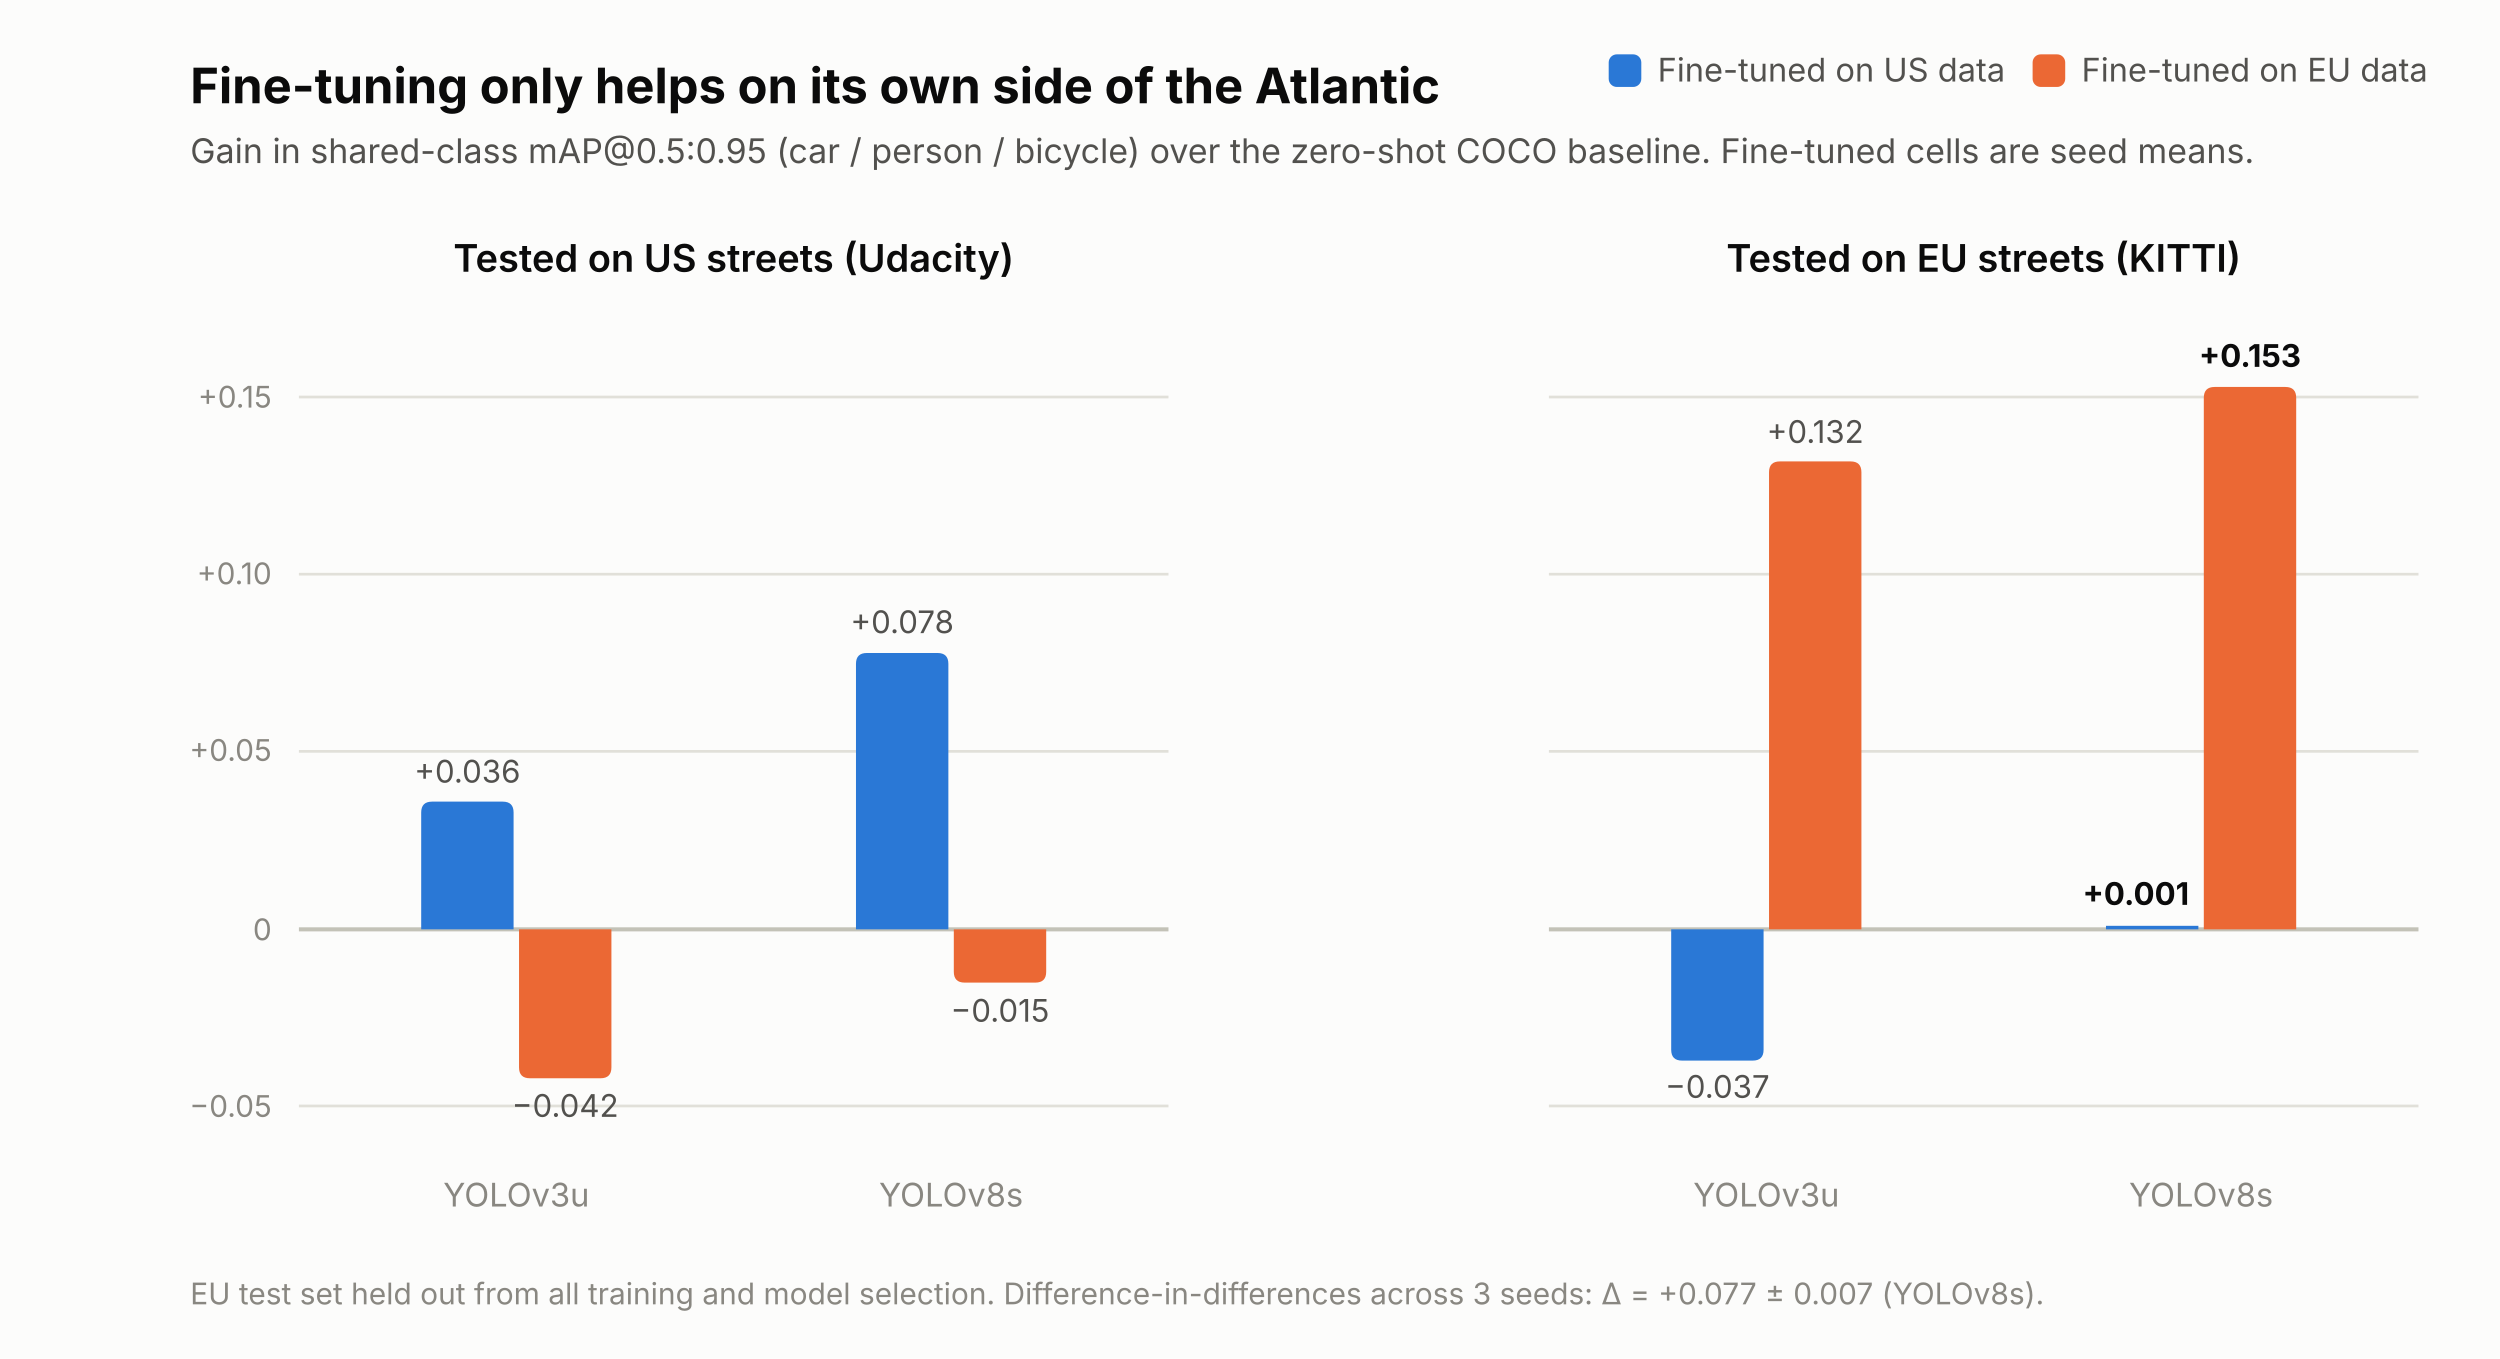
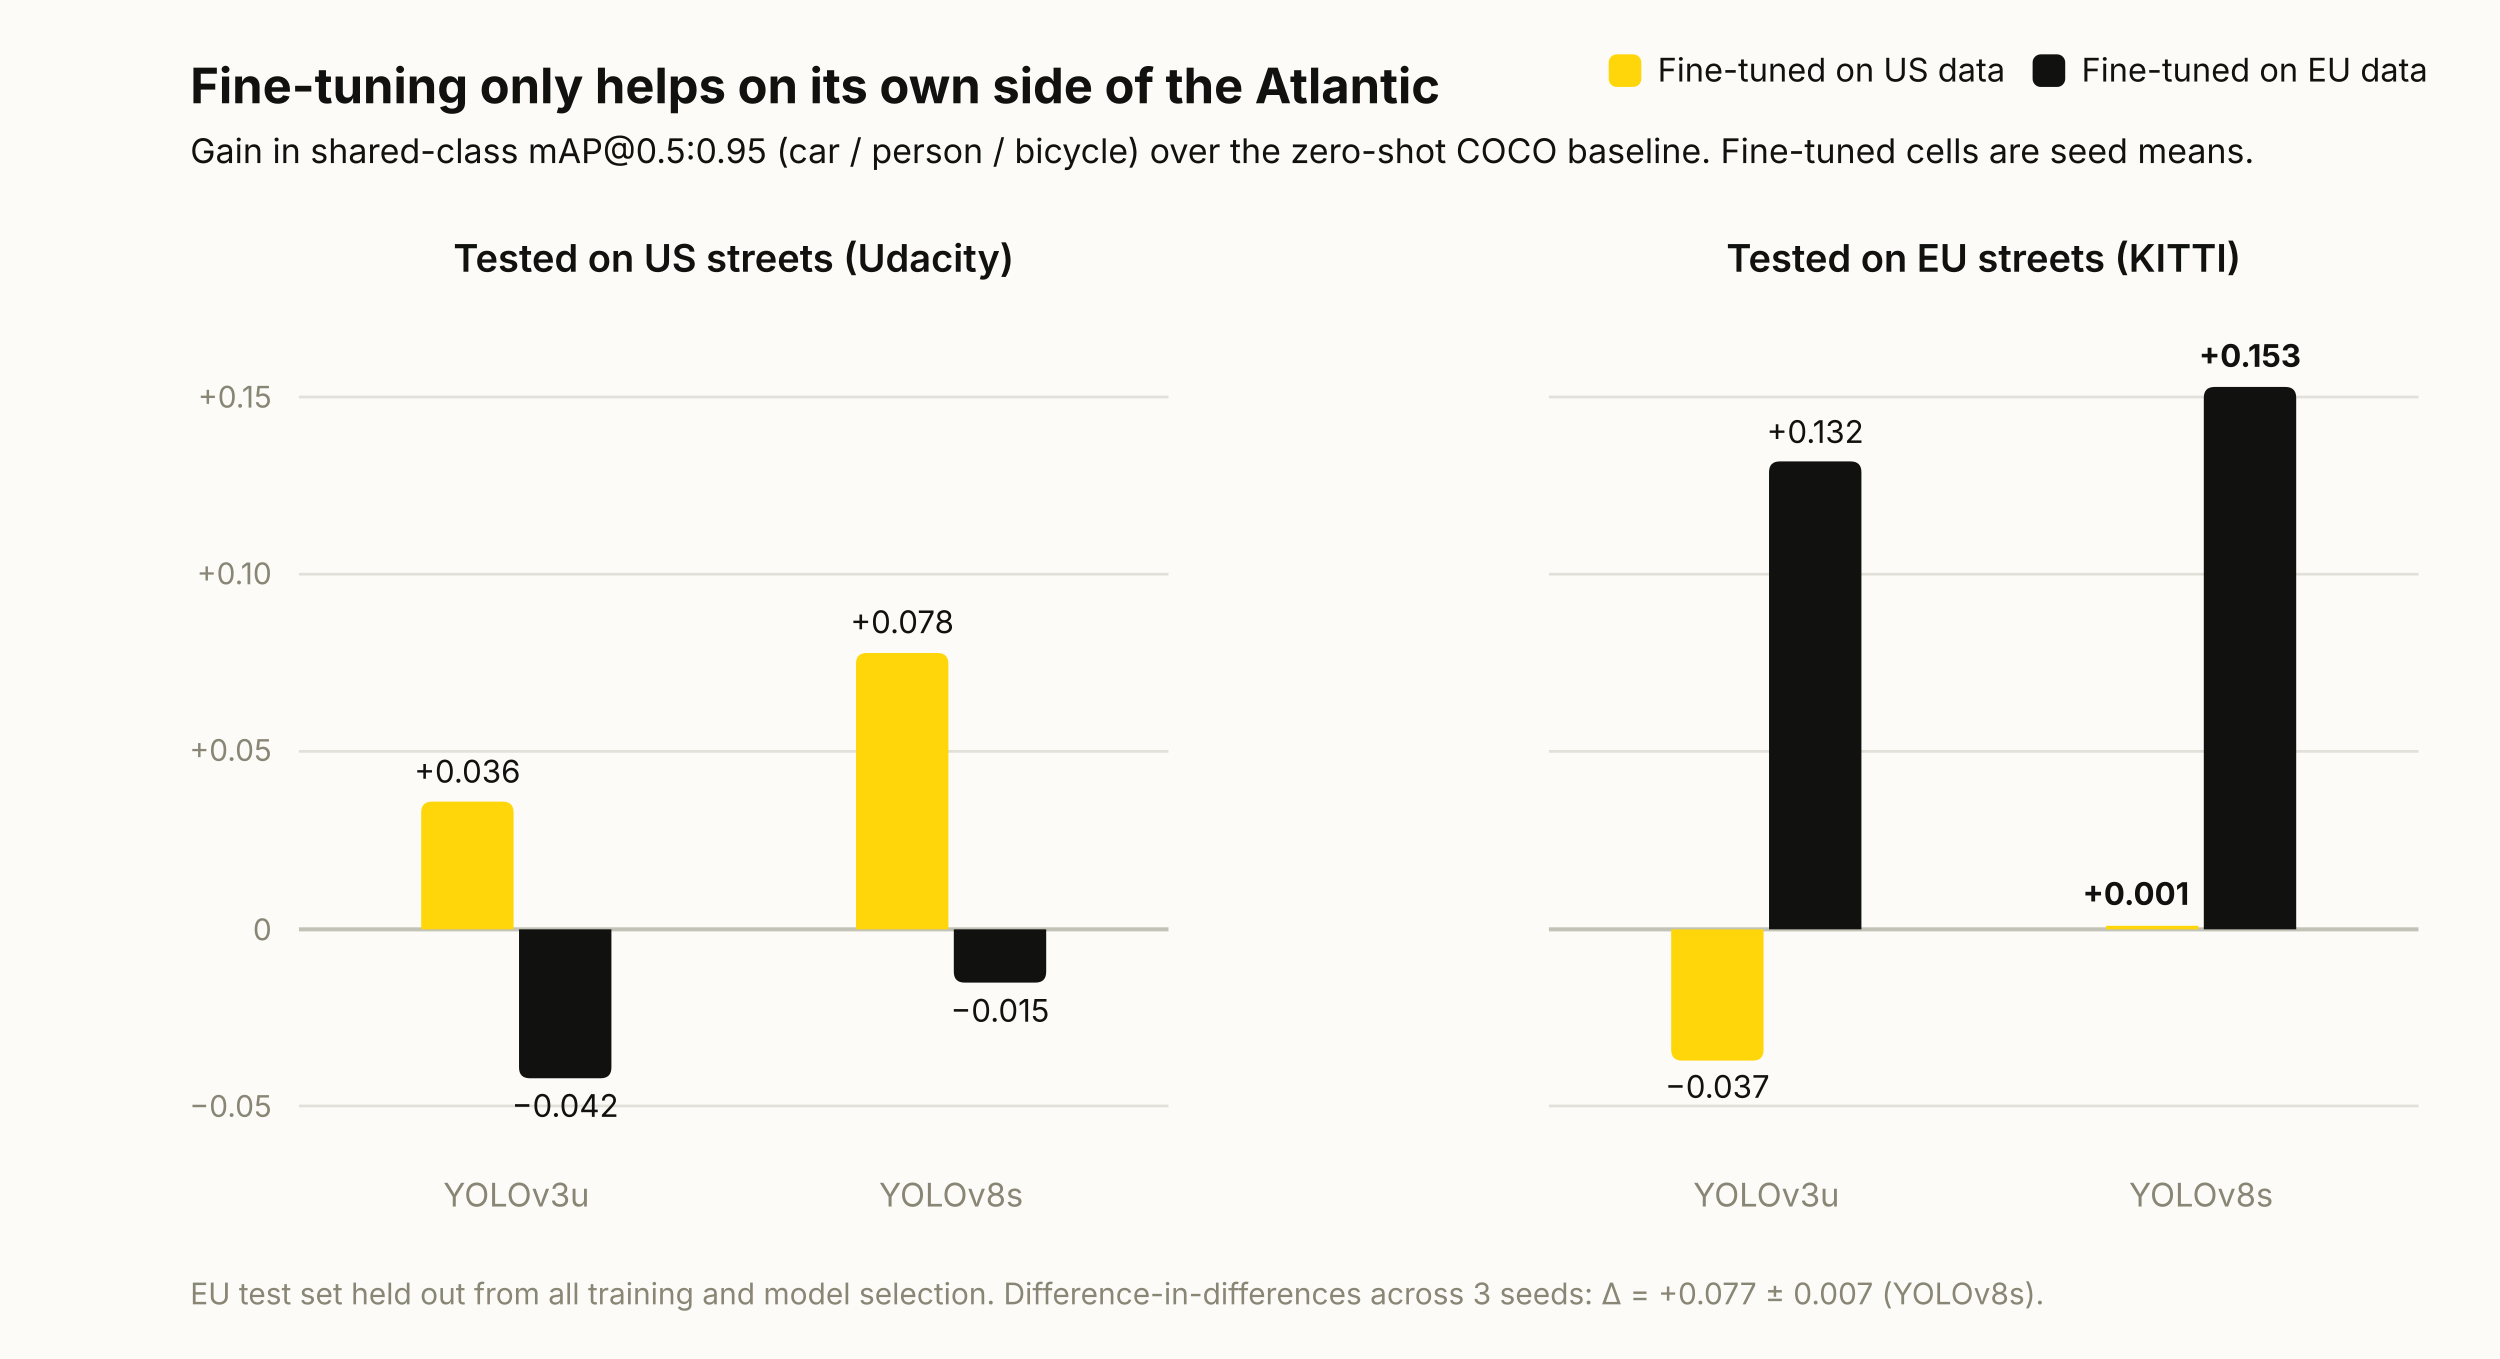
<svg xmlns="http://www.w3.org/2000/svg" viewBox="0 0 920 500" font-family="system-ui, -apple-system, 'Segoe UI', sans-serif" role="img" aria-label="Grouped bar chart: gain in shared-class mAP over zero-shot baseline. Fine-tuning on US data helps only on the US test set; fine-tuning on EU data helps only on the EU test set. On the EU test set YOLOv8s gains +0.153 from EU fine-tuning and +0.001 from US fine-tuning.">
-   <rect x="0" y="0" width="920" height="500" fill="#fcfcfb" />
-   <text x="70" y="38" font-size="18" font-weight="700" fill="#0b0b0b">Fine-tuning only helps on its own side of the Atlantic</text>
-   <text x="70" y="60" font-size="12.5" fill="#52514e">Gain in shared-class mAP@0.5:0.95 (car / person / bicycle) over the zero-shot COCO baseline. Fine-tuned cells are seed means.</text>
-   <rect x="592" y="20" width="12" height="12" rx="3" fill="#2a78d6" />
-   <text x="610" y="30" font-size="12" fill="#52514e">Fine-tuned on US data</text>
-   <rect x="748" y="20" width="12" height="12" rx="3" fill="#eb6834" />
-   <text x="766" y="30" font-size="12" fill="#52514e">Fine-tuned on EU data</text>
+   <rect x="0" y="0" width="920" height="500" fill="#FCFBF7" />
+   <text x="70" y="38" font-size="18" font-weight="700" fill="#111110">Fine-tuning only helps on its own side of the Atlantic</text>
+   <text x="70" y="60" font-size="12.5" fill="#111110">Gain in shared-class mAP@0.5:0.95 (car / person / bicycle) over the zero-shot COCO baseline. Fine-tuned cells are seed means.</text>
+   <rect x="592" y="20" width="12" height="12" rx="3" fill="#FFD60A" />
+   <text x="610" y="30" font-size="12" fill="#111110">Fine-tuned on US data</text>
+   <rect x="748" y="20" width="12" height="12" rx="3" fill="#111110" />
+   <text x="766" y="30" font-size="12" fill="#111110">Fine-tuned on EU data</text>
  <g stroke="#e1e0d9" stroke-width="1">
    <line x1="110" y1="146.1" x2="430" y2="146.1" />
    <line x1="570" y1="146.1" x2="890" y2="146.1" />
    <line x1="110" y1="211.3" x2="430" y2="211.3" />
    <line x1="570" y1="211.3" x2="890" y2="211.3" />
    <line x1="110" y1="276.5" x2="430" y2="276.5" />
    <line x1="570" y1="276.5" x2="890" y2="276.5" />
    <line x1="110" y1="407.0" x2="430" y2="407.0" />
    <line x1="570" y1="407.0" x2="890" y2="407.0" />
  </g>
  <g stroke="#c3c2b7" stroke-width="1.5">
    <line x1="110" y1="342" x2="430" y2="342" />
    <line x1="570" y1="342" x2="890" y2="342" />
  </g>
-   <g font-size="11" fill="#898781" text-anchor="end">
+   <g font-size="11" fill="#8A8676" text-anchor="end">
    <text x="100" y="150">+0.15</text>
    <text x="100" y="215">+0.10</text>
    <text x="100" y="280">+0.05</text>
    <text x="100" y="346">0</text>
    <text x="100" y="411">−0.05</text>
  </g>
-   <text x="270" y="100" font-size="14" font-weight="600" fill="#0b0b0b" text-anchor="middle">Tested on US streets (Udacity)</text>
-   <text x="730" y="100" font-size="14" font-weight="600" fill="#0b0b0b" text-anchor="middle">Tested on EU streets (KITTI)</text>
-   <path d="M155,342 L155,299 Q155,295 159,295 L185,295 Q189,295 189,299 L189,342 Z" fill="#2a78d6" />
-   <path d="M191,342 L191,392.8 Q191,396.8 195,396.8 L221,396.8 Q225,396.8 225,392.8 L225,342 Z" fill="#eb6834" />
-   <path d="M315,342 L315,244.3 Q315,240.3 319,240.3 L345,240.3 Q349,240.3 349,244.3 L349,342 Z" fill="#2a78d6" />
-   <path d="M351,342 L351,357.6 Q351,361.6 355,361.6 L381,361.6 Q385,361.6 385,357.6 L385,342 Z" fill="#eb6834" />
-   <path d="M615,342 L615,386.3 Q615,390.3 619,390.3 L645,390.3 Q649,390.3 649,386.3 L649,342 Z" fill="#2a78d6" />
-   <path d="M651,342 L651,173.8 Q651,169.8 655,169.8 L681,169.8 Q685,169.8 685,173.8 L685,342 Z" fill="#eb6834" />
-   <rect x="775" y="340.7" width="34" height="1.3" fill="#2a78d6" />
-   <path d="M811,342 L811,146.4 Q811,142.4 815,142.4 L841,142.4 Q845,142.4 845,146.4 L845,342 Z" fill="#eb6834" />
-   <g font-size="11.5" fill="#52514e" text-anchor="middle">
+   <text x="270" y="100" font-size="14" font-weight="600" fill="#111110" text-anchor="middle">Tested on US streets (Udacity)</text>
+   <text x="730" y="100" font-size="14" font-weight="600" fill="#111110" text-anchor="middle">Tested on EU streets (KITTI)</text>
+   <path d="M155,342 L155,299 Q155,295 159,295 L185,295 Q189,295 189,299 L189,342 Z" fill="#FFD60A" />
+   <path d="M191,342 L191,392.8 Q191,396.8 195,396.8 L221,396.8 Q225,396.8 225,392.8 L225,342 Z" fill="#111110" />
+   <path d="M315,342 L315,244.3 Q315,240.3 319,240.3 L345,240.3 Q349,240.3 349,244.3 L349,342 Z" fill="#FFD60A" />
+   <path d="M351,342 L351,357.6 Q351,361.6 355,361.6 L381,361.6 Q385,361.6 385,357.6 L385,342 Z" fill="#111110" />
+   <path d="M615,342 L615,386.3 Q615,390.3 619,390.3 L645,390.3 Q649,390.3 649,386.3 L649,342 Z" fill="#FFD60A" />
+   <path d="M651,342 L651,173.8 Q651,169.8 655,169.8 L681,169.8 Q685,169.8 685,173.8 L685,342 Z" fill="#111110" />
+   <rect x="775" y="340.7" width="34" height="1.3" fill="#FFD60A" />
+   <path d="M811,342 L811,146.4 Q811,142.4 815,142.4 L841,142.4 Q845,142.4 845,146.4 L845,342 Z" fill="#111110" />
+   <g font-size="11.5" fill="#111110" text-anchor="middle">
    <text x="172" y="288">+0.036</text>
    <text x="208" y="411">−0.042</text>
    <text x="332" y="233">+0.078</text>
    <text x="368" y="376">−0.015</text>
    <text x="632" y="404">−0.037</text>
    <text x="668" y="163">+0.132</text>
  </g>
-   <g font-size="11.5" font-weight="700" fill="#0b0b0b" text-anchor="middle">
+   <g font-size="11.5" font-weight="700" fill="#111110" text-anchor="middle">
    <text x="786" y="333">+0.001</text>
    <text x="828" y="135">+0.153</text>
  </g>
-   <g font-size="12" fill="#898781" text-anchor="middle">
+   <g font-size="12" fill="#8A8676" text-anchor="middle">
    <text x="190" y="444">YOLOv3u</text>
    <text x="350" y="444">YOLOv8s</text>
    <text x="650" y="444">YOLOv3u</text>
    <text x="810" y="444">YOLOv8s</text>
  </g>
-   <text x="70" y="480" font-size="11" fill="#898781">EU test set held out from all training and model selection. Difference-in-differences across 3 seeds: Δ = +0.077 ± 0.007 (YOLOv8s).</text>
+   <text x="70" y="480" font-size="11" fill="#8A8676">EU test set held out from all training and model selection. Difference-in-differences across 3 seeds: Δ = +0.077 ± 0.007 (YOLOv8s).</text>
</svg>
